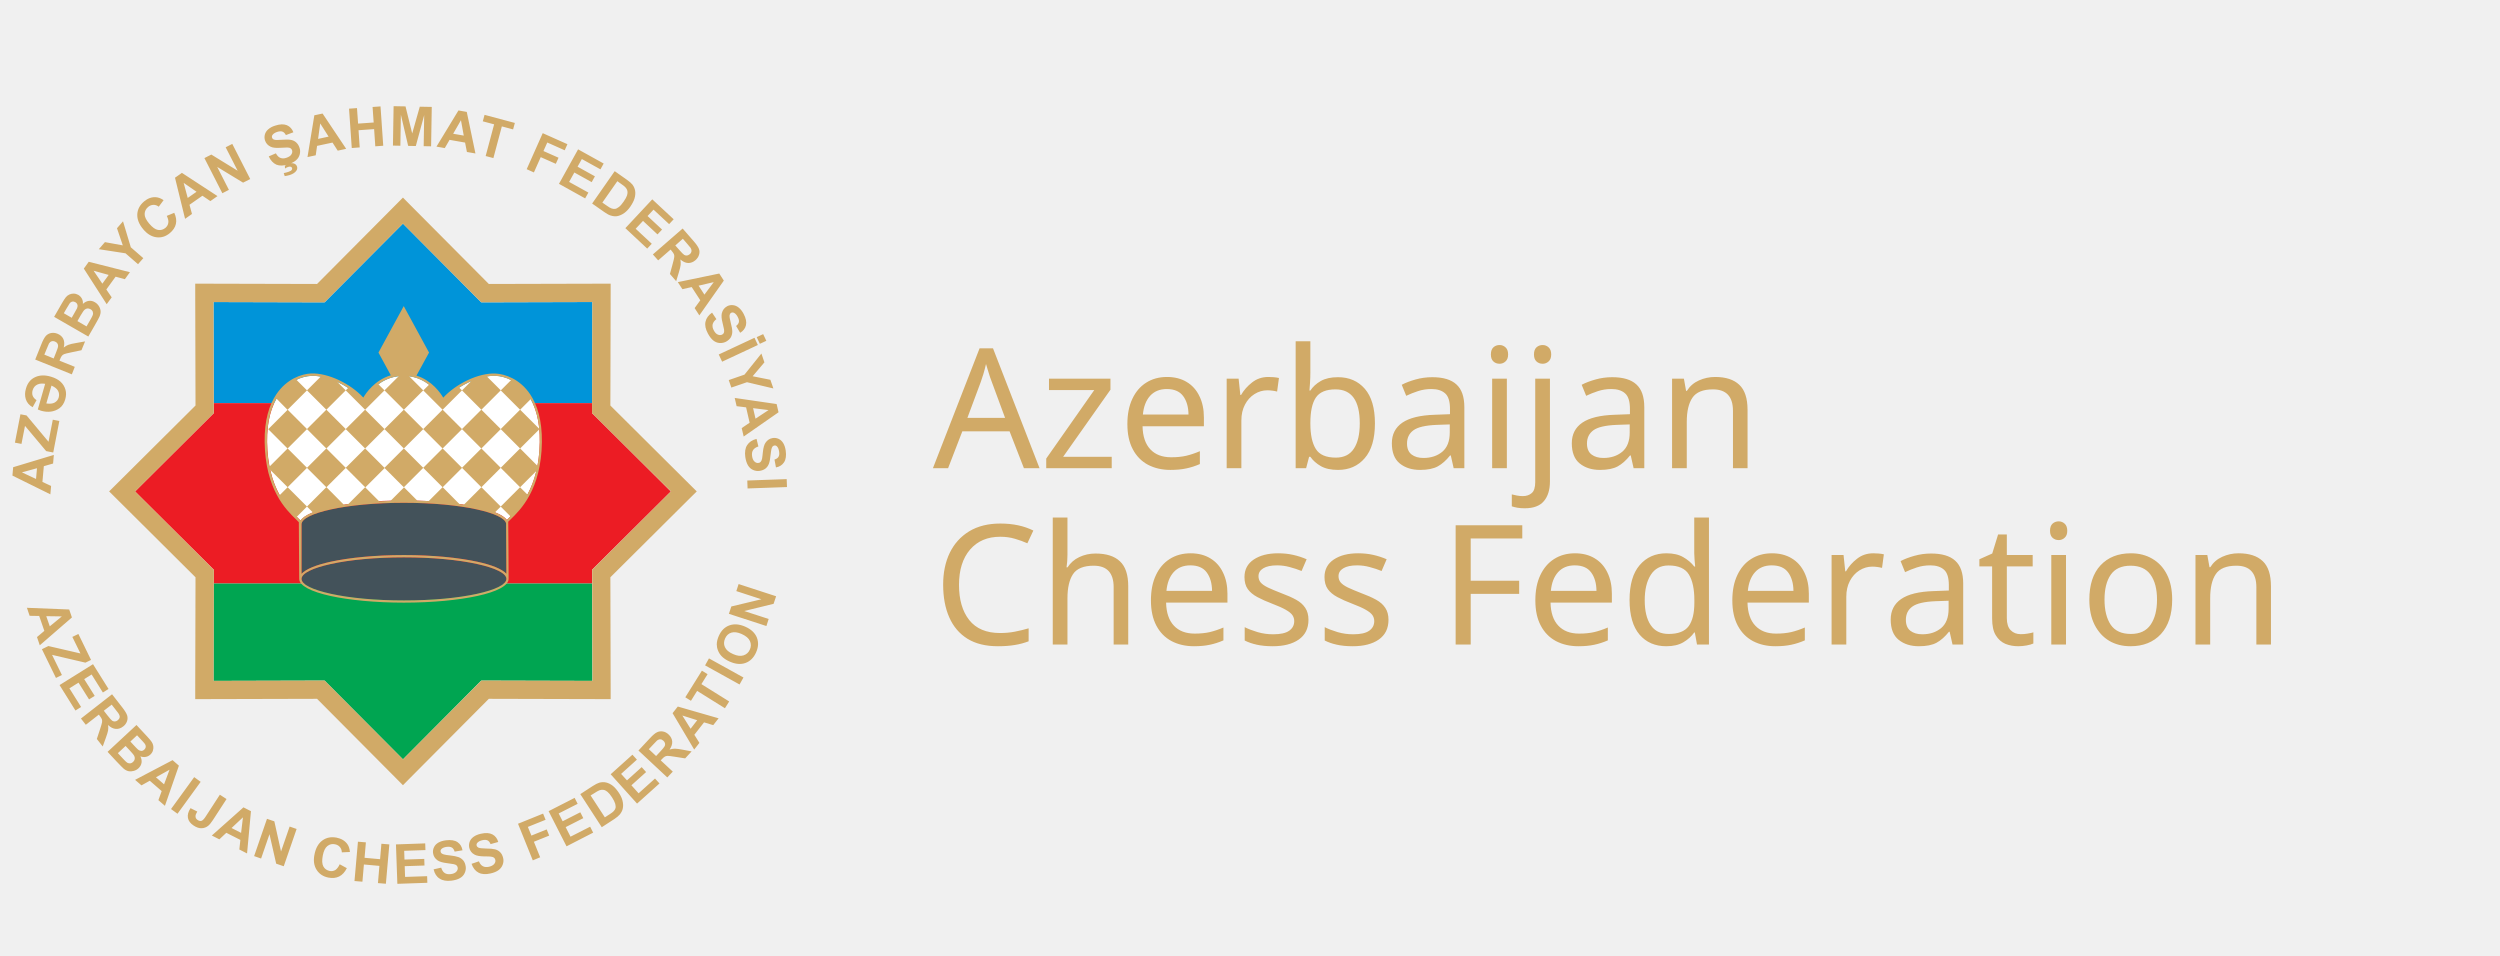
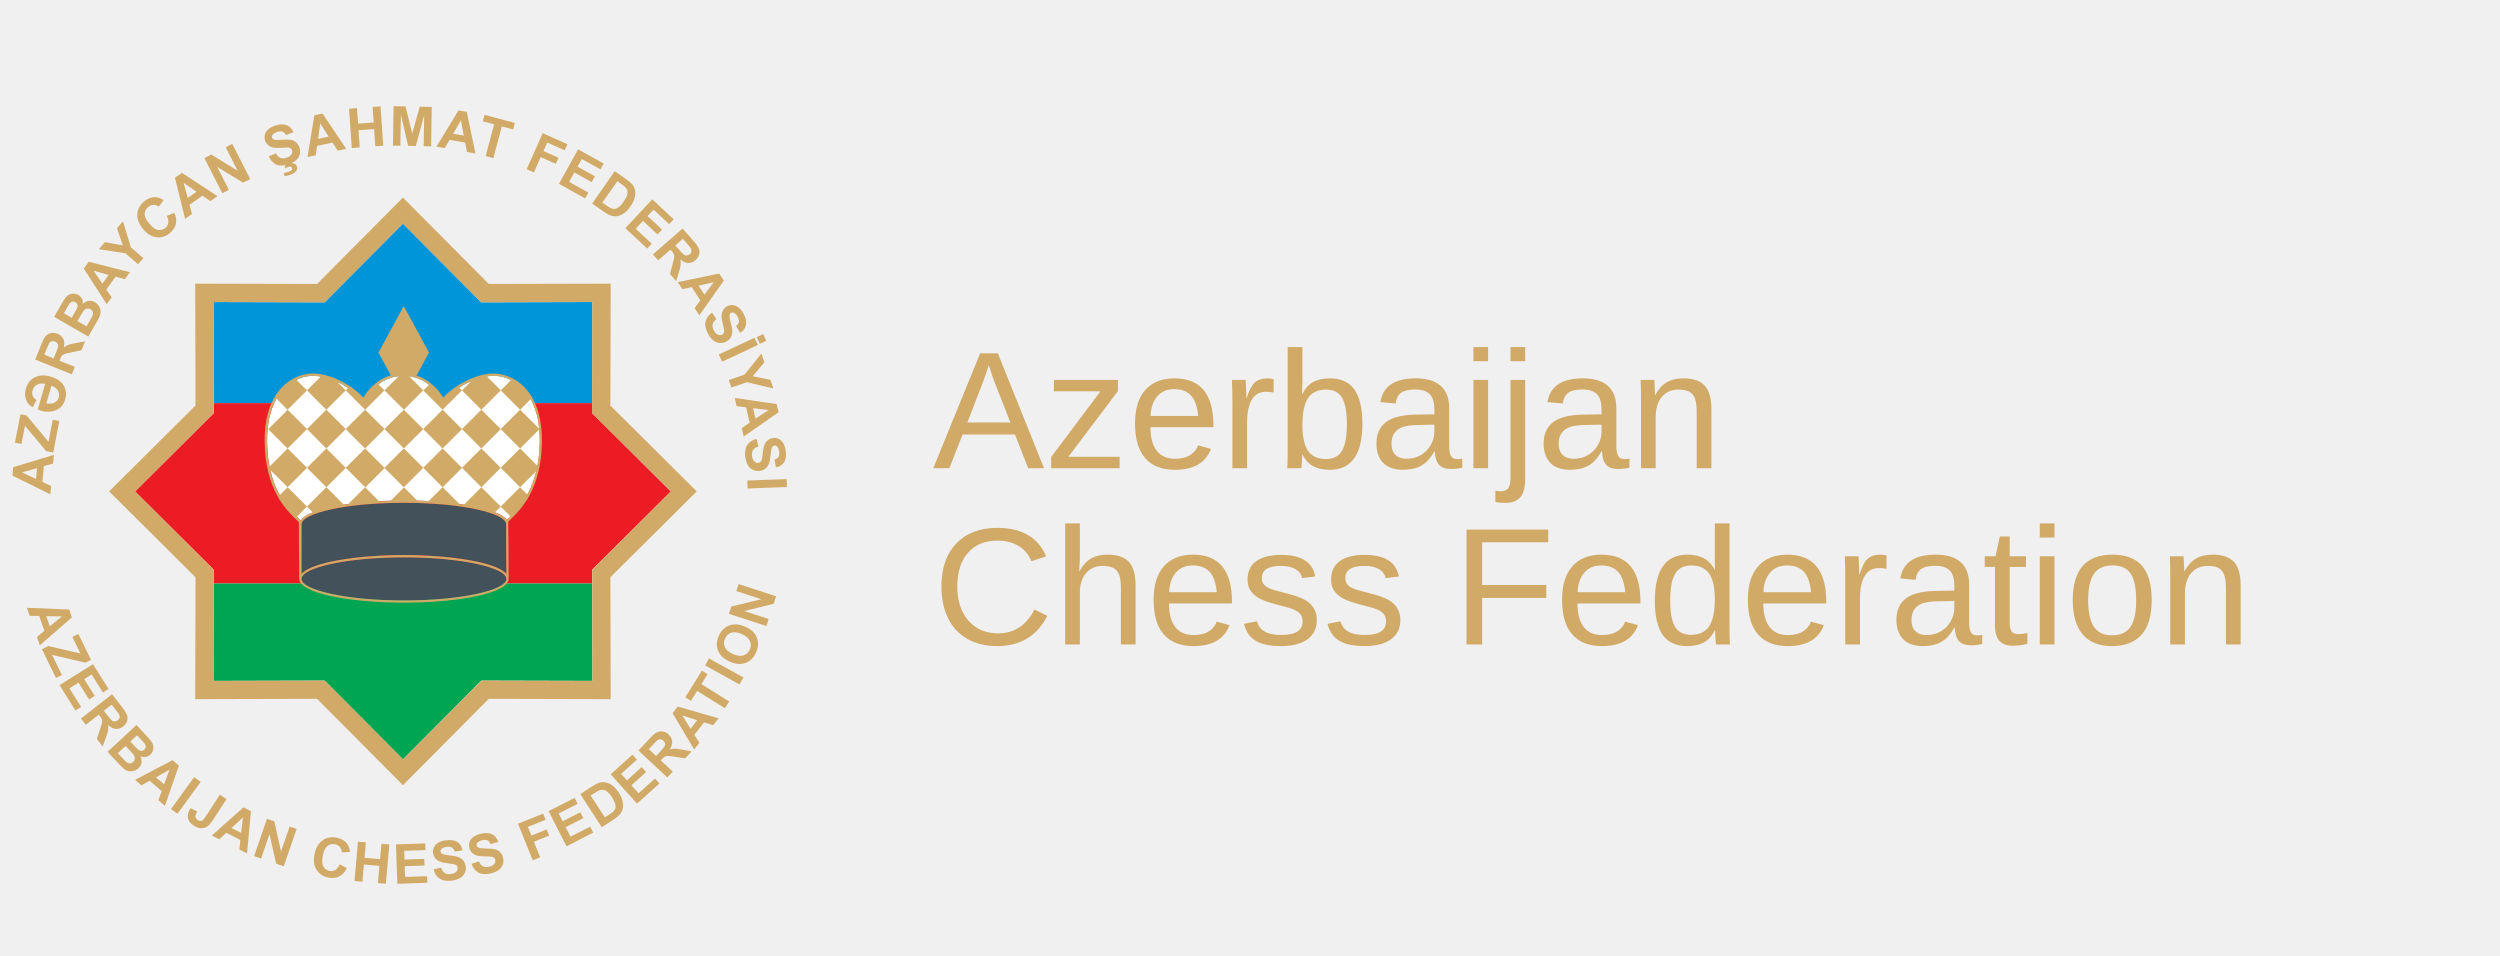
<svg xmlns="http://www.w3.org/2000/svg" version="1.1" id="Layer_1" x="0px" y="0px" viewBox="0 0 340 130" style="enable-background:new 0 0 340 130;" xml:space="preserve">
  <style type="text/css">
	.st0{fill:#0094D9;}
	.st1{fill-rule:evenodd;clip-rule:evenodd;fill:#EC1C24;}
	.st2{fill:#FFFFFF;}
	.st3{fill-rule:evenodd;clip-rule:evenodd;fill:#00A551;}
	.st4{fill:#43525A;}
	.st5{fill:#D1AA67;}
- 	.st6{font-family:'ProximaNova-SemiBold';}
+ 	.st6{font-family:'Arial';}
	.st7{font-size:22.721px;}
</style>
  <polygon class="st0" points="65.08,40.75 54.8,30.41 44.51,40.75 44.15,41.12 43.63,41.12 29.04,41.08 29.07,54.83 80.52,54.83   80.56,41.08 65.97,41.12 65.45,41.12 " />
  <polygon class="st1" points="29.07,79.36 80.52,79.36 80.52,78.01 80.52,77.49 80.89,77.12 91.23,66.84 80.89,56.55 80.52,56.19   80.52,55.67 80.52,54.83 29.07,54.83 29.08,55.67 29.08,56.19 28.71,56.55 18.37,66.84 28.71,77.12 29.08,77.49 29.08,78.01 " />
  <path class="st2" d="M54.84,51.12c-3.64,0.02-5.24,3.29-5.24,3.3l-0.1,0.2l-0.15-0.17c-0.89-1-2.09-1.85-3.33-2.44  c-1.27-0.61-2.59-0.94-3.67-0.89c-1.25,0.05-3.15,0.71-4.48,2.68c-0.93,1.38-1.58,3.41-1.54,6.32c0.08,6.34,2.84,9.01,4.18,10.31  c0.14,0.14,0.27,0.26,0.37,0.37c0.47-0.72,1.94-1.36,4.08-1.83c2.56-0.56,6.09-0.91,9.98-0.91c3.9,0,7.42,0.35,9.98,0.91  c2.06,0.45,3.5,1.05,4.02,1.74c0.09-0.09,0.19-0.18,0.29-0.29c1.33-1.29,4.09-3.97,4.18-10.31c0.04-2.91-0.61-4.94-1.54-6.32  c-1.33-1.97-3.22-2.63-4.48-2.68c-1.08-0.05-2.4,0.29-3.67,0.89c-1.24,0.59-2.44,1.44-3.33,2.44l-0.15,0.17l-0.1-0.2  c0-0.01-1.6-3.28-5.24-3.3H54.84z" />
  <polygon class="st3" points="29.07,79.36 80.52,79.36 80.56,92.6 65.97,92.56 65.45,92.56 65.08,92.93 54.8,103.27 44.51,92.93   44.15,92.56 43.63,92.56 29.04,92.6 " />
  <path class="st4" d="M64.87,76.7c-2.54-0.56-6.05-0.9-9.93-0.9c-3.88,0-7.39,0.34-9.93,0.9c-2.47,0.54-4,1.26-4,2.03  c0,0.77,1.53,1.49,4,2.03c2.54,0.56,6.05,0.9,9.93,0.9c3.88,0,7.39-0.34,9.93-0.9c2.47-0.54,4-1.26,4-2.03  C68.87,77.96,67.34,77.24,64.87,76.7 M68.87,78.03l-0.04-6.85c-0.16-0.72-1.65-1.39-3.98-1.9c-2.54-0.56-6.04-0.9-9.92-0.9  c-3.87,0-7.38,0.34-9.92,0.9c-2.47,0.54-4,1.26-4,2.03l0,6.73c0.59-0.65,1.99-1.21,3.94-1.64c2.56-0.56,6.09-0.91,9.99-0.91  s7.43,0.35,9.99,0.91C66.88,76.82,68.27,77.39,68.87,78.03z" />
  <path class="st5" d="M104.23,85.14l-5.1-1.66l0.33-1l4.09-0.98l-3.41-1.11l0.31-0.96l5.1,1.66l-0.34,1.03l-4,0.98l3.33,1.08  L104.23,85.14z M99.69,88.95c0.55,0.25,1.03,0.31,1.43,0.18c0.4-0.13,0.69-0.39,0.86-0.79c0.18-0.39,0.18-0.78,0.01-1.16  c-0.17-0.38-0.54-0.69-1.11-0.95c-0.56-0.25-1.04-0.31-1.42-0.19c-0.39,0.12-0.67,0.39-0.85,0.8c-0.18,0.41-0.19,0.8-0.02,1.17  C98.76,88.39,99.12,88.7,99.69,88.95z M99.27,89.99c-0.5-0.22-0.89-0.48-1.16-0.78c-0.2-0.22-0.36-0.47-0.47-0.76  c-0.11-0.28-0.16-0.56-0.16-0.83c0.01-0.36,0.1-0.74,0.28-1.14c0.32-0.72,0.8-1.2,1.44-1.43c0.64-0.23,1.36-0.17,2.16,0.18  c0.79,0.35,1.31,0.84,1.57,1.47c0.25,0.63,0.22,1.3-0.1,2.02c-0.32,0.73-0.81,1.21-1.44,1.44C100.76,90.39,100.05,90.33,99.27,89.99  z M100.58,93.09l-4.69-2.6l0.53-0.95l4.69,2.6L100.58,93.09z M98.59,96.32l-3.78-2.36l-0.84,1.35l-0.77-0.48l2.26-3.62l0.77,0.48  l-0.84,1.35l3.78,2.36L98.59,96.32z M94.82,97.95l-2.02-0.64l1.12,1.8L94.82,97.95z M97.73,97.69L97,98.62l-1.25-0.38l-1.32,1.69  l0.69,1.1l-0.71,0.91l-2.94-4.95l0.71-0.9L97.73,97.69z M89.23,102.82l0.55-0.59c0.35-0.38,0.56-0.63,0.62-0.76  c0.06-0.12,0.07-0.25,0.04-0.38c-0.03-0.13-0.1-0.24-0.22-0.35c-0.13-0.12-0.27-0.19-0.42-0.19c-0.15-0.01-0.29,0.05-0.43,0.15  c-0.07,0.06-0.25,0.24-0.55,0.57l-0.58,0.62L89.23,102.82z M90.75,105.73l-3.92-3.66l1.56-1.67c0.39-0.42,0.71-0.69,0.96-0.81  c0.25-0.12,0.52-0.16,0.8-0.11c0.29,0.05,0.55,0.19,0.78,0.41c0.29,0.27,0.46,0.59,0.49,0.94c0.03,0.35-0.09,0.72-0.36,1.11  c0.26-0.08,0.5-0.12,0.73-0.12c0.22,0,0.58,0.05,1.06,0.14l1.21,0.23l-0.88,0.95l-1.39-0.22c-0.5-0.08-0.82-0.12-0.97-0.12  c-0.15,0-0.28,0.03-0.39,0.09c-0.11,0.06-0.25,0.18-0.42,0.36l-0.15,0.16l1.64,1.53L90.75,105.73z M86.64,109.29l-3.59-3.99  l2.96-2.66l0.61,0.67l-2.15,1.94l0.8,0.88l2-1.8l0.6,0.67l-2,1.8l0.98,1.09l2.23-2.01l0.61,0.67L86.64,109.29z M80.32,108.18  l1.94,2.98l0.68-0.44c0.25-0.16,0.43-0.3,0.52-0.4c0.12-0.13,0.21-0.27,0.25-0.42c0.04-0.15,0.02-0.35-0.04-0.59  c-0.07-0.24-0.22-0.54-0.44-0.88c-0.23-0.35-0.43-0.59-0.61-0.74c-0.18-0.15-0.36-0.24-0.54-0.27c-0.18-0.03-0.37-0.01-0.56,0.06  c-0.15,0.05-0.4,0.2-0.77,0.44L80.32,108.18z M78.92,108l1.66-1.08c0.37-0.24,0.68-0.4,0.91-0.47c0.31-0.09,0.63-0.1,0.95-0.03  c0.32,0.08,0.62,0.23,0.9,0.45c0.28,0.22,0.56,0.55,0.84,0.97c0.24,0.37,0.4,0.72,0.48,1.05c0.1,0.4,0.11,0.77,0.03,1.11  c-0.06,0.26-0.19,0.51-0.4,0.77c-0.16,0.19-0.41,0.4-0.74,0.62l-1.71,1.11L78.92,108z M77.05,115.1l-2.44-4.78l3.54-1.81l0.41,0.81  l-2.58,1.31l0.54,1.06l2.4-1.22l0.41,0.8l-2.4,1.22l0.66,1.3l2.67-1.36l0.41,0.81L77.05,115.1z M72.46,117.01l-2.01-4.98l3.41-1.38  l0.34,0.84l-2.41,0.97l0.48,1.18l2.08-0.84l0.34,0.84l-2.08,0.84l0.85,2.11L72.46,117.01z M64.13,117.48l1-0.34  c0.14,0.33,0.32,0.56,0.55,0.67c0.23,0.12,0.5,0.14,0.82,0.07c0.34-0.08,0.58-0.21,0.72-0.39c0.14-0.18,0.19-0.37,0.14-0.56  c-0.03-0.12-0.09-0.22-0.18-0.29c-0.09-0.07-0.24-0.12-0.43-0.14c-0.13-0.02-0.43-0.03-0.9-0.03c-0.6-0.01-1.04-0.09-1.31-0.24  c-0.39-0.21-0.63-0.53-0.72-0.94c-0.06-0.27-0.04-0.53,0.05-0.8c0.1-0.27,0.27-0.49,0.53-0.68c0.26-0.19,0.59-0.33,0.99-0.42  c0.66-0.15,1.18-0.12,1.58,0.09c0.4,0.21,0.66,0.56,0.79,1.03l-1.04,0.29c-0.11-0.26-0.25-0.43-0.42-0.51  c-0.18-0.08-0.41-0.09-0.71-0.02c-0.31,0.07-0.53,0.19-0.68,0.36c-0.09,0.11-0.12,0.23-0.09,0.36c0.03,0.12,0.11,0.22,0.23,0.28  c0.16,0.08,0.51,0.12,1.05,0.13c0.54,0,0.95,0.04,1.23,0.11c0.28,0.07,0.51,0.21,0.7,0.4c0.19,0.19,0.32,0.45,0.4,0.78  c0.07,0.3,0.05,0.6-0.06,0.9c-0.11,0.3-0.3,0.55-0.57,0.75c-0.27,0.2-0.64,0.35-1.09,0.45c-0.66,0.15-1.2,0.12-1.63-0.11  C64.64,118.45,64.33,118.05,64.13,117.48z M58.97,118.23L60,118c0.11,0.34,0.26,0.59,0.48,0.73c0.21,0.14,0.48,0.19,0.81,0.15  c0.35-0.04,0.6-0.15,0.76-0.32c0.16-0.17,0.23-0.35,0.2-0.55c-0.02-0.13-0.07-0.23-0.15-0.31c-0.08-0.08-0.22-0.14-0.42-0.18  c-0.13-0.03-0.43-0.07-0.89-0.13c-0.59-0.07-1.02-0.2-1.28-0.38c-0.36-0.25-0.57-0.59-0.62-1.01c-0.03-0.27,0.01-0.53,0.14-0.79  c0.12-0.25,0.32-0.46,0.6-0.62c0.28-0.16,0.62-0.26,1.03-0.31c0.67-0.08,1.19,0,1.56,0.25c0.37,0.25,0.6,0.62,0.68,1.11l-1.07,0.18  c-0.08-0.27-0.2-0.45-0.37-0.55c-0.17-0.1-0.4-0.13-0.7-0.1c-0.31,0.04-0.55,0.13-0.71,0.28c-0.1,0.1-0.15,0.21-0.13,0.35  c0.02,0.13,0.08,0.23,0.2,0.3c0.15,0.1,0.49,0.18,1.03,0.23c0.54,0.06,0.94,0.14,1.21,0.24c0.27,0.1,0.48,0.26,0.66,0.47  c0.17,0.21,0.27,0.49,0.32,0.82c0.04,0.3-0.01,0.6-0.15,0.89c-0.14,0.29-0.35,0.52-0.65,0.68c-0.29,0.17-0.67,0.28-1.14,0.34  c-0.67,0.08-1.21-0.01-1.61-0.28C59.38,119.24,59.11,118.82,58.97,118.23z M54.04,120.2l-0.19-5.36l3.98-0.14l0.03,0.91l-2.89,0.1  l0.04,1.19l2.69-0.09l0.03,0.9l-2.69,0.09l0.05,1.46l3-0.1l0.03,0.9L54.04,120.2z M48.21,119.82l0.47-5.35l1.08,0.09l-0.18,2.1  l2.11,0.19l0.18-2.1l1.08,0.09l-0.47,5.35l-1.08-0.09l0.2-2.34l-2.11-0.19l-0.2,2.34L48.21,119.82z M46.2,117.54l0.97,0.53  c-0.27,0.54-0.62,0.92-1.04,1.13c-0.42,0.21-0.92,0.26-1.48,0.15c-0.7-0.14-1.23-0.49-1.59-1.05c-0.36-0.57-0.46-1.26-0.29-2.09  c0.17-0.88,0.53-1.51,1.08-1.91c0.55-0.4,1.19-0.52,1.93-0.38c0.64,0.13,1.13,0.42,1.46,0.88c0.2,0.27,0.31,0.63,0.35,1.07  l-1.1,0.05c-0.01-0.29-0.1-0.53-0.26-0.72c-0.17-0.2-0.39-0.32-0.67-0.38c-0.39-0.08-0.73,0-1.03,0.24  c-0.3,0.23-0.51,0.66-0.63,1.29c-0.13,0.67-0.1,1.16,0.08,1.49c0.18,0.33,0.47,0.53,0.85,0.61c0.28,0.06,0.54,0.01,0.78-0.13  C45.83,118.17,46.03,117.91,46.2,117.54z M34.56,116.43l1.75-5.07l1,0.34l0.91,4.1l1.17-3.39l0.95,0.33l-1.75,5.07l-1.03-0.35  l-0.91-4.01l-1.14,3.31L34.56,116.43z M32.79,113.27l0.25-2.11l-1.55,1.45L32.79,113.27z M33.6,116.07l-1.05-0.54l0.14-1.3  l-1.91-0.97l-0.95,0.89l-1.02-0.52l4.3-3.83l1.02,0.52L33.6,116.07z M29.9,108.08l0.91,0.59l-1.85,2.85  c-0.24,0.37-0.46,0.64-0.66,0.8c-0.26,0.2-0.55,0.31-0.89,0.32c-0.34,0.01-0.69-0.11-1.07-0.36c-0.44-0.29-0.71-0.63-0.78-1.04  c-0.08-0.4,0.04-0.85,0.35-1.33l0.92,0.46c-0.16,0.26-0.24,0.47-0.24,0.62c-0.01,0.23,0.09,0.4,0.29,0.53  c0.2,0.13,0.38,0.17,0.54,0.11c0.16-0.06,0.36-0.27,0.59-0.64L29.9,108.08z M23.26,110.03l3.15-4.34l0.88,0.64l-3.15,4.34  L23.26,110.03z M22.31,106.67l0.75-1.99l-1.85,1.03L22.31,106.67z M22.43,109.59l-0.89-0.77l0.45-1.23l-1.62-1.41l-1.13,0.63  l-0.87-0.75l5.1-2.68l0.86,0.75L22.43,109.59z M17.08,101.45l-1.05,0.98l0.68,0.73c0.27,0.29,0.44,0.46,0.53,0.52  c0.13,0.1,0.27,0.14,0.42,0.14c0.15,0,0.3-0.07,0.44-0.2c0.12-0.11,0.19-0.23,0.22-0.37c0.03-0.13,0.01-0.27-0.05-0.42  c-0.06-0.14-0.26-0.39-0.6-0.75L17.08,101.45z M18.64,100l-0.91,0.85l0.48,0.52c0.29,0.31,0.47,0.5,0.55,0.56  c0.14,0.12,0.29,0.18,0.44,0.19c0.15,0.01,0.29-0.05,0.42-0.17c0.12-0.11,0.19-0.24,0.2-0.38c0.01-0.14-0.03-0.28-0.14-0.43  c-0.06-0.09-0.27-0.32-0.62-0.69L18.64,100z M18.56,98.6l1.46,1.57c0.29,0.31,0.49,0.55,0.61,0.73c0.12,0.18,0.19,0.36,0.22,0.56  c0.03,0.2,0.01,0.4-0.05,0.61c-0.06,0.21-0.18,0.39-0.35,0.55c-0.18,0.17-0.4,0.28-0.64,0.32c-0.25,0.04-0.49,0.02-0.72-0.08  c0.15,0.3,0.21,0.6,0.16,0.88c-0.05,0.29-0.19,0.53-0.41,0.74c-0.18,0.17-0.39,0.29-0.64,0.36c-0.25,0.07-0.49,0.09-0.72,0.04  c-0.23-0.05-0.46-0.17-0.68-0.36c-0.14-0.12-0.44-0.43-0.92-0.93l-1.25-1.34L18.56,98.6z M14.12,96.66l0.49,0.63  c0.32,0.41,0.54,0.65,0.65,0.73c0.11,0.07,0.24,0.11,0.37,0.1c0.13-0.01,0.26-0.06,0.38-0.16c0.14-0.11,0.23-0.24,0.26-0.38  c0.03-0.14,0-0.29-0.09-0.45c-0.04-0.08-0.2-0.29-0.47-0.63l-0.52-0.67L14.12,96.66z M11.01,97.72l4.23-3.3l1.4,1.8  c0.35,0.45,0.57,0.81,0.65,1.07c0.08,0.26,0.08,0.53-0.02,0.81c-0.1,0.28-0.27,0.51-0.52,0.7c-0.32,0.25-0.65,0.36-1.01,0.33  c-0.35-0.03-0.7-0.2-1.04-0.53c0.04,0.27,0.04,0.51,0,0.74c-0.04,0.22-0.14,0.56-0.31,1.02l-0.42,1.16l-0.8-1.02l0.44-1.34  c0.16-0.48,0.25-0.79,0.27-0.94c0.02-0.15,0.01-0.28-0.02-0.39c-0.04-0.12-0.14-0.27-0.29-0.47l-0.13-0.17l-1.77,1.38L11.01,97.72z   M8.1,93.17l4.55-2.84l2.11,3.37l-0.77,0.48l-1.53-2.45l-1.01,0.63l1.43,2.28l-0.77,0.48l-1.43-2.28l-1.24,0.77l1.59,2.54  l-0.77,0.48L8.1,93.17z M5.7,88.29l0.88-0.43l4.36,1.01l-1.1-2.25l0.82-0.4l1.72,3.53l-0.76,0.37l-4.54-1.06l1.34,2.74l-0.81,0.4  L5.7,88.29z M6.77,85.18l1.64-1.35L6.29,83.8L6.77,85.18z M64.87,76.7c-2.54-0.56-6.05-0.9-9.93-0.9c-3.88,0-7.39,0.34-9.93,0.9  c-2.47,0.54-4,1.26-4,2.03c0,0.77,1.53,1.49,4,2.03c2.54,0.56,6.05,0.9,9.93,0.9c3.88,0,7.39-0.34,9.93-0.9c2.47-0.54,4-1.26,4-2.03  C68.87,77.96,67.34,77.24,64.87,76.7z M68.87,78.03l-0.04-6.85c-0.16-0.72-1.65-1.39-3.98-1.9c-2.54-0.56-6.04-0.9-9.92-0.9  c-3.87,0-7.38,0.34-9.92,0.9c-2.47,0.54-4,1.26-4,2.03l0,6.73c0.59-0.65,1.99-1.21,3.94-1.64c2.56-0.56,6.09-0.91,9.99-0.91  s7.43,0.35,9.99,0.91C66.88,76.82,68.27,77.39,68.87,78.03z M65.47,66.26l2.63,2.63l2.63-2.63l-2.63-2.63L65.47,66.26z M65.47,60.99  l2.63,2.63l2.63-2.63l-2.63-2.63L65.47,60.99z M65.47,55.72l2.63,2.63l2.63-2.63l-2.63-2.63L65.47,55.72z M60.2,60.99l2.63,2.63  l2.63-2.63l-2.63-2.63L60.2,60.99z M60.2,55.72l2.63,2.63l2.63-2.63l-2.63-2.63L60.2,55.72z M54.93,60.99l2.63,2.63l2.63-2.63  l-2.63-2.63L54.93,60.99z M54.93,55.72l2.63,2.63l2.63-2.63l-2.63-2.63L54.93,55.72z M49.66,60.99l2.63,2.63l2.63-2.63l-2.63-2.63  L49.66,60.99z M49.66,55.72l2.63,2.63l2.63-2.63l-2.63-2.63L49.66,55.72z M44.39,60.99l2.63,2.63l2.63-2.63l-2.63-2.63L44.39,60.99z   M44.39,55.72l2.63,2.63l2.63-2.63l-2.63-2.63L44.39,55.72z M39.12,66.26l2.63,2.63l2.63-2.63l-2.63-2.63L39.12,66.26z M39.12,60.99  l2.63,2.63l2.63-2.63l-2.63-2.63L39.12,60.99z M39.12,55.72l2.63,2.63l2.63-2.63l-2.63-2.63L39.12,55.72z M58.34,52.33  c-0.68-0.53-1.58-1-2.69-1.15l1.92,1.92L58.34,52.33L58.34,52.33z M64.08,51.85c-0.12,0.05-0.25,0.11-0.37,0.17  c-0.43,0.2-0.85,0.44-1.26,0.7l0.38,0.38L64.08,51.85z M69.54,51.71c-0.78-0.4-1.54-0.57-2.15-0.59c-0.38-0.02-0.78,0.01-1.2,0.09  l0.03-0.01l1.89,1.89l1.4-1.4L69.54,51.71z M73.34,58.38c-0.16-1.72-0.59-3.05-1.17-4.09l-1.43,1.43l2.59,2.59L73.34,58.38z   M73.09,63.35c0.18-0.95,0.29-2.02,0.31-3.23c0.01-0.62-0.01-1.19-0.06-1.73l-2.6,2.6L73.09,63.35z M71.73,67.26  c0.47-0.87,0.9-1.92,1.21-3.2l-2.21,2.21L71.73,67.26z M71.59,67.51c0.05-0.08,0.09-0.16,0.14-0.24  C71.68,67.35,71.64,67.43,71.59,67.51z M71.33,67.94c0.02-0.03,0.04-0.07,0.07-0.1C71.37,67.87,71.35,67.91,71.33,67.94z   M67.31,69.68c0.78,0.31,1.33,0.66,1.62,1.04c0.09-0.09,0.19-0.18,0.29-0.29c0.07-0.06,0.14-0.13,0.21-0.2L68.1,68.9L67.31,69.68z   M62.48,68.55c0.21,0.03,0.41,0.06,0.61,0.09l2.38-2.38l-2.63-2.63l-2.63,2.63L62.48,68.55z M56.76,68.09  c0.52,0.01,1.04,0.04,1.54,0.06l1.89-1.89l-2.63-2.63l-2.63,2.63L56.76,68.09z M47.37,68.55l0.06-0.01l0.06-0.01l0.06-0.01  l0.06-0.01l0,0l0.06-0.01l0.06-0.01l0.02,0l0.04-0.01l0.06-0.01l0.05-0.01l0.01,0l0.06-0.01l0.06-0.01l0.01,0l0,0l0.11-0.01l0.04,0  l0.03,0l0.06-0.01l0.06-0.01l0,0l0.06-0.01l0.06-0.01l0.03,0l0.04,0l0.06-0.01l0.05-0.01l0.01,0l0.06-0.01l0.06-0.01l0.02,0l0,0  l0.11-0.01l0.04,0l0.02,0l0.13-0.01l0,0l0.06-0.01l0.07-0.01l0.03,0l0.03,0l0.07-0.01l0.06-0.01l0.01,0l0.07-0.01l0.07-0.01l0.02,0  l0.05,0l0.07-0.01l0.05,0l0.02,0l0.07-0.01l0.07-0.01l0.01,0l0.12-0.01l0.01,0l0.04,0l0.03,0l0.13-0.01l0,0l0.14-0.01l0.02,0l0.04,0  l0.07,0l0.05,0l0.02,0l0.07,0l0.07,0l0.01,0l0.06,0l0.07,0l0.04,0l0.03,0l0.14-0.01h0l0.07,0l0.07,0l0.03,0l0.04,0l0.13-0.01l0.01,0  c0.55-0.03,1.11-0.05,1.68-0.07l1.83-1.83l-2.63-2.63l-2.63,2.63l1.89,1.89 M46.76,68.64c0.2-0.03,0.4-0.06,0.61-0.09l2.29-2.29  l-2.63-2.63l-2.63,2.63L46.76,68.64z M40.35,70.3l0.14,0.13c0.14,0.14,0.27,0.26,0.37,0.37c0.26-0.41,0.84-0.78,1.68-1.12  l-0.79-0.79L40.35,70.3z M36.73,63.88c0.32,1.41,0.79,2.56,1.3,3.48l0-0.01l1.09-1.09L36.73,63.88z M37.6,54.21  c-0.79,1.36-1.32,3.27-1.29,5.92c0.02,1.25,0.14,2.36,0.33,3.34l2.47-2.47l-2.63-2.63l2.63-2.63L37.6,54.21z M39.79,51.93  c-0.04,0.02-0.08,0.05-0.12,0.08C39.71,51.98,39.75,51.96,39.79,51.93z M39.99,51.81c-0.07,0.04-0.13,0.08-0.2,0.12  C39.86,51.89,39.92,51.85,39.99,51.81z M40.23,51.69c-0.07,0.03-0.13,0.07-0.2,0.1C40.1,51.76,40.16,51.72,40.23,51.69z   M43.62,51.22c-0.45-0.08-0.89-0.12-1.29-0.1c-0.59,0.03-1.32,0.18-2.06,0.55l0.04-0.02l1.44,1.44L43.62,51.22z M47.35,52.76  c-0.43-0.28-0.88-0.53-1.34-0.75l-0.12-0.05l1.13,1.13L47.35,52.76z M50.1,53.63c-0.02,0.03-0.05,0.07-0.07,0.1  C50.05,53.7,50.08,53.67,50.1,53.63z M51.47,47.95l3.44-6.32l3.44,6.32l-1.71,3.13c2.14,0.68,3.3,2.42,3.64,3  c0.9-0.97,2.07-1.78,3.28-2.36c1.32-0.63,2.69-0.97,3.82-0.92c1.32,0.06,3.33,0.75,4.72,2.82c0.96,1.43,1.63,3.51,1.6,6.5  c-0.09,6.47-2.9,9.2-4.27,10.53c-0.12,0.12-0.23,0.22-0.32,0.31l0.01,0c0.02,2.59,0.05,5.17,0.05,7.76c0,0.94-1.62,1.76-4.25,2.33  c-2.56,0.56-6.09,0.91-9.99,0.91s-7.43-0.35-9.99-0.91c-2.63-0.58-4.25-1.4-4.25-2.33l-0.05-7.7c-0.11-0.11-0.24-0.24-0.38-0.38  c-1.36-1.32-4.18-4.06-4.27-10.53c-0.04-2.99,0.63-5.07,1.6-6.5c1.4-2.07,3.4-2.76,4.72-2.82c1.13-0.05,2.5,0.3,3.82,0.92  c1.21,0.58,2.38,1.39,3.28,2.36c0.35-0.59,1.54-2.38,3.74-3.03L51.47,47.95z M54.23,51.16c-1.14,0.13-2.06,0.58-2.77,1.1l0.83,0.83  L54.23,51.16z M101.63,65.35l5.36-0.19l0.04,1.08l-5.36,0.19L101.63,65.35z M102.89,59.69l0.25,1.03c-0.34,0.11-0.58,0.27-0.72,0.49  c-0.14,0.21-0.18,0.48-0.14,0.81c0.05,0.35,0.16,0.6,0.33,0.75c0.17,0.16,0.35,0.22,0.55,0.19c0.13-0.02,0.23-0.07,0.3-0.16  c0.08-0.09,0.14-0.22,0.18-0.42c0.03-0.13,0.06-0.43,0.11-0.89c0.06-0.6,0.18-1.02,0.36-1.28c0.25-0.37,0.58-0.58,1-0.64  c0.27-0.04,0.53,0,0.79,0.12c0.26,0.12,0.47,0.32,0.63,0.59c0.16,0.27,0.27,0.61,0.33,1.02c0.09,0.67,0.02,1.19-0.23,1.57  c-0.25,0.38-0.61,0.61-1.1,0.7l-0.2-1.07c0.27-0.08,0.45-0.21,0.55-0.38c0.1-0.17,0.13-0.4,0.08-0.7c-0.04-0.31-0.14-0.55-0.29-0.71  c-0.1-0.1-0.22-0.14-0.35-0.12c-0.13,0.02-0.23,0.09-0.3,0.21c-0.09,0.15-0.17,0.5-0.22,1.04c-0.05,0.54-0.12,0.94-0.22,1.21  c-0.1,0.27-0.25,0.49-0.46,0.66c-0.21,0.17-0.48,0.28-0.82,0.33c-0.3,0.04-0.6,0-0.89-0.13c-0.29-0.13-0.52-0.34-0.69-0.63  c-0.17-0.29-0.29-0.67-0.36-1.13c-0.09-0.67-0.01-1.21,0.25-1.61C101.88,60.12,102.3,59.84,102.89,59.69z M102.75,56.94l1.77-1.17  l-2.1-0.26L102.75,56.94z M101.14,59.37l-0.27-1.15l1.08-0.73l-0.48-2.09l-1.29-0.16l-0.26-1.12l5.7,0.83l0.26,1.12L101.14,59.37z   M99.11,51.69l2.14-0.74l2.3-2.87l0.41,1.2l-1.6,1.89l2.41,0.48l0.41,1.18l-3.59-0.85l-2.13,0.73L99.11,51.69z M102.91,45.85  l0.88-0.41l0.43,0.91l-0.88,0.41L102.91,45.85z M97.75,48.21l4.86-2.27l0.46,0.98l-4.86,2.27L97.75,48.21z M96.84,42.52l0.59,0.88  c-0.28,0.22-0.45,0.46-0.51,0.71c-0.05,0.25-0.01,0.52,0.15,0.81c0.16,0.31,0.35,0.51,0.57,0.59c0.21,0.09,0.41,0.08,0.58-0.01  c0.11-0.06,0.19-0.14,0.23-0.25c0.04-0.11,0.05-0.26,0.02-0.45c-0.02-0.13-0.09-0.42-0.2-0.88c-0.15-0.58-0.18-1.02-0.1-1.33  c0.11-0.43,0.35-0.74,0.72-0.94c0.24-0.13,0.5-0.18,0.79-0.15c0.28,0.03,0.55,0.14,0.79,0.34c0.25,0.2,0.47,0.48,0.66,0.84  c0.32,0.6,0.42,1.11,0.32,1.55c-0.1,0.44-0.37,0.78-0.79,1.03l-0.55-0.93c0.22-0.17,0.35-0.35,0.38-0.54  c0.04-0.19-0.02-0.42-0.16-0.69c-0.15-0.28-0.32-0.47-0.52-0.56c-0.13-0.06-0.25-0.06-0.37,0c-0.11,0.06-0.18,0.16-0.21,0.3  c-0.04,0.17,0.01,0.52,0.15,1.05c0.14,0.52,0.21,0.93,0.21,1.21c0,0.29-0.07,0.54-0.2,0.78c-0.14,0.23-0.36,0.43-0.65,0.59  c-0.27,0.14-0.57,0.2-0.88,0.18c-0.32-0.03-0.61-0.14-0.87-0.36c-0.26-0.21-0.5-0.53-0.72-0.94c-0.32-0.6-0.43-1.13-0.32-1.6  C96.05,43.27,96.35,42.86,96.84,42.52z M95.8,40.07l1.27-1.7l-2.06,0.48L95.8,40.07z M95.11,42.89l-0.64-0.99l0.77-1.06l-1.17-1.8  l-1.26,0.29l-0.63-0.96l5.64-1.17l0.62,0.96L95.11,42.89z M91.84,33.38l0.53,0.6c0.34,0.39,0.57,0.62,0.69,0.69  c0.12,0.07,0.24,0.09,0.37,0.08c0.13-0.02,0.25-0.08,0.38-0.18c0.14-0.12,0.21-0.25,0.23-0.4c0.02-0.15-0.02-0.29-0.11-0.45  c-0.05-0.07-0.22-0.28-0.51-0.61l-0.55-0.64L91.84,33.38z M88.79,34.6l4.05-3.52l1.5,1.72c0.38,0.43,0.61,0.78,0.71,1.04  c0.1,0.26,0.11,0.53,0.02,0.81c-0.08,0.28-0.25,0.52-0.48,0.73c-0.3,0.26-0.63,0.39-0.99,0.39c-0.35-0.01-0.71-0.17-1.07-0.48  c0.05,0.27,0.06,0.51,0.04,0.73c-0.02,0.22-0.11,0.57-0.25,1.04l-0.36,1.18l-0.85-0.98l0.37-1.36c0.13-0.48,0.21-0.8,0.22-0.95  c0.01-0.15,0-0.28-0.05-0.39c-0.05-0.11-0.15-0.26-0.31-0.45l-0.14-0.17l-1.69,1.47L88.79,34.6z M85.05,31.03l3.66-3.92l2.91,2.71  L91,30.48l-2.12-1.97l-0.81,0.87l1.97,1.84l-0.62,0.66l-1.97-1.84l-1,1.07l2.19,2.04l-0.62,0.66L85.05,31.03z M83.96,24.64  l-2.04,2.91l0.66,0.46c0.25,0.17,0.44,0.29,0.57,0.33c0.17,0.06,0.33,0.09,0.49,0.07c0.16-0.02,0.33-0.11,0.53-0.26  c0.2-0.15,0.42-0.4,0.65-0.74c0.24-0.34,0.39-0.62,0.46-0.84c0.07-0.22,0.08-0.43,0.05-0.6c-0.04-0.18-0.13-0.34-0.27-0.49  c-0.1-0.12-0.34-0.3-0.7-0.55L83.96,24.64z M83.6,23.28l1.62,1.14c0.37,0.26,0.62,0.48,0.78,0.67c0.2,0.26,0.33,0.55,0.38,0.87  c0.05,0.32,0.02,0.66-0.08,1.01c-0.1,0.35-0.3,0.73-0.58,1.14c-0.25,0.36-0.52,0.64-0.79,0.84c-0.33,0.24-0.67,0.39-1.01,0.45  c-0.26,0.04-0.55,0.01-0.87-0.09c-0.24-0.07-0.52-0.23-0.85-0.46l-1.67-1.17L83.6,23.28z M76.02,25l2.6-4.69l3.48,1.93l-0.44,0.79  l-2.53-1.4l-0.58,1.04l2.36,1.31l-0.44,0.79l-2.36-1.31l-0.71,1.28l2.62,1.45l-0.44,0.79L76.02,25z M71.63,23.01l2.18-4.9l3.36,1.5  l-0.37,0.83l-2.37-1.06l-0.52,1.16l2.05,0.91l-0.37,0.83l-2.05-0.91l-0.93,2.08L71.63,23.01z M66.05,21.22l1.15-4.31l-1.54-0.41  l0.24-0.88l4.12,1.1l-0.24,0.88l-1.53-0.41l-1.15,4.31L66.05,21.22z M63.07,18.44l-0.38-2.09l-1.06,1.84L63.07,18.44z M64.66,20.87  l-1.16-0.2l-0.25-1.28l-2.11-0.37l-0.65,1.12l-1.13-0.2l2.99-4.92l1.13,0.2L64.66,20.87z M53.44,19.8l0.09-5.36l1.62,0.03l0.91,3.68  l1.03-3.64l1.63,0.03l-0.09,5.36l-1.01-0.02l0.07-4.22l-1.14,4.2l-1.04-0.02l-0.99-4.24l-0.07,4.22L53.44,19.8z M47.84,20.13  l-0.37-5.35l1.08-0.08l0.15,2.11l2.12-0.15l-0.15-2.11l1.08-0.08l0.37,5.35l-1.08,0.08l-0.16-2.34l-2.12,0.15l0.16,2.34L47.84,20.13  z M44.69,18.58l-1.14-1.79l-0.29,2.1L44.69,18.58z M47.08,20.24l-1.15,0.25l-0.71-1.1l-2.1,0.45l-0.18,1.28l-1.12,0.24l0.93-5.68  l1.12-0.24L47.08,20.24z M38.72,23.95l-0.13-0.41c0.25-0.05,0.47-0.11,0.67-0.18c0.21-0.07,0.35-0.15,0.42-0.26  c0.06-0.08,0.07-0.16,0.04-0.25c-0.03-0.08-0.08-0.14-0.17-0.17c-0.09-0.03-0.21-0.03-0.36,0.02c-0.15,0.05-0.29,0.12-0.43,0.22  l-0.02-0.37c0.16-0.12,0.34-0.22,0.55-0.28c0.29-0.09,0.53-0.1,0.72-0.02c0.19,0.08,0.32,0.21,0.38,0.39  c0.07,0.2,0.04,0.4-0.09,0.58c-0.17,0.25-0.46,0.44-0.88,0.58C39.12,23.88,38.89,23.94,38.72,23.95z M36.55,21.27l0.97-0.42  c0.17,0.32,0.37,0.53,0.61,0.62c0.24,0.1,0.51,0.1,0.82-0.01c0.33-0.11,0.56-0.26,0.68-0.46c0.12-0.2,0.15-0.39,0.09-0.57  c-0.04-0.12-0.11-0.21-0.21-0.27c-0.1-0.06-0.25-0.1-0.44-0.1c-0.13,0-0.43,0.01-0.9,0.04c-0.6,0.04-1.04,0-1.33-0.13  c-0.4-0.18-0.67-0.47-0.8-0.87c-0.08-0.26-0.09-0.53-0.02-0.8c0.07-0.27,0.23-0.52,0.47-0.72c0.24-0.21,0.55-0.38,0.95-0.5  c0.64-0.21,1.17-0.22,1.58-0.05c0.41,0.18,0.71,0.5,0.88,0.96l-1.02,0.38c-0.13-0.25-0.29-0.41-0.47-0.47  c-0.18-0.07-0.42-0.05-0.71,0.04c-0.3,0.1-0.51,0.23-0.64,0.41c-0.08,0.11-0.1,0.24-0.06,0.37c0.04,0.12,0.12,0.21,0.25,0.26  c0.17,0.07,0.52,0.08,1.06,0.03c0.54-0.04,0.95-0.04,1.23,0.01c0.28,0.05,0.53,0.16,0.73,0.34c0.21,0.18,0.36,0.42,0.47,0.75  c0.1,0.29,0.1,0.59,0.02,0.9c-0.08,0.31-0.25,0.57-0.5,0.79c-0.26,0.22-0.61,0.4-1.05,0.55c-0.65,0.21-1.19,0.22-1.63,0.04  C37.15,22.19,36.8,21.82,36.55,21.27z M30.24,26.28l-2.44-4.78l0.94-0.48l3.58,2.2l-1.63-3.19l0.9-0.46l2.44,4.78l-0.97,0.49  l-3.52-2.14l1.59,3.12L30.24,26.28z M26.73,26.08l-1.75-1.21l0.55,2.05L26.73,26.08z M29.58,26.67l-0.97,0.68l-1.08-0.73l-1.76,1.23  l0.34,1.25l-0.94,0.66l-1.37-5.59l0.94-0.66L29.58,26.67z M22.68,29.36l1.02-0.42c0.25,0.55,0.33,1.06,0.22,1.52  c-0.1,0.46-0.38,0.87-0.82,1.24c-0.55,0.46-1.15,0.65-1.81,0.57c-0.66-0.08-1.27-0.44-1.81-1.09c-0.57-0.68-0.84-1.36-0.81-2.04  c0.04-0.67,0.34-1.25,0.92-1.74c0.5-0.42,1.04-0.62,1.6-0.58c0.33,0.02,0.69,0.15,1.06,0.4l-0.66,0.89  c-0.23-0.17-0.47-0.26-0.73-0.25c-0.26,0.01-0.5,0.1-0.72,0.29c-0.3,0.26-0.46,0.57-0.47,0.95c-0.01,0.38,0.2,0.81,0.61,1.3  c0.44,0.52,0.84,0.81,1.21,0.87c0.37,0.06,0.71-0.03,1.01-0.28c0.22-0.19,0.35-0.41,0.39-0.69C22.94,30.04,22.86,29.72,22.68,29.36z   M18.77,35.93l-1.7-1.48l-3.63-0.56l0.83-0.96l2.43,0.44l-0.79-2.33l0.82-0.94l1.06,3.53l1.7,1.48L18.77,35.93z M14.78,37.39  l-2.05-0.57l1.19,1.76L14.78,37.39z M17.67,37.02l-0.69,0.95l-1.26-0.34l-1.26,1.74l0.73,1.07l-0.68,0.93l-3.11-4.84l0.67-0.93  L17.67,37.02z M10.53,43.67l1.24,0.72l0.5-0.87c0.2-0.34,0.31-0.56,0.34-0.66c0.06-0.15,0.06-0.3,0.01-0.45  c-0.05-0.14-0.15-0.27-0.32-0.36c-0.14-0.08-0.28-0.11-0.41-0.1c-0.14,0.01-0.26,0.07-0.38,0.17c-0.12,0.1-0.3,0.37-0.55,0.79  L10.53,43.67z M8.68,42.6l1.07,0.62l0.35-0.61c0.21-0.37,0.34-0.6,0.38-0.69c0.07-0.17,0.09-0.33,0.05-0.47  c-0.04-0.14-0.13-0.26-0.28-0.35c-0.14-0.08-0.28-0.11-0.42-0.08c-0.14,0.03-0.26,0.11-0.37,0.26c-0.06,0.09-0.22,0.35-0.48,0.79  L8.68,42.6z M7.36,43.09l1.07-1.86c0.21-0.37,0.39-0.63,0.52-0.8c0.13-0.16,0.29-0.29,0.47-0.37c0.18-0.09,0.38-0.13,0.59-0.13  c0.22,0,0.43,0.06,0.63,0.17c0.22,0.13,0.38,0.3,0.5,0.52c0.11,0.22,0.16,0.46,0.13,0.71c0.25-0.23,0.51-0.37,0.8-0.41  c0.29-0.04,0.56,0.02,0.83,0.18c0.21,0.12,0.39,0.29,0.53,0.5c0.14,0.21,0.22,0.44,0.25,0.68c0.02,0.24-0.03,0.49-0.14,0.76  c-0.07,0.17-0.28,0.55-0.62,1.15l-0.91,1.58L7.36,43.09z M7.3,48.75L7.6,48c0.19-0.48,0.3-0.79,0.3-0.93  c0.01-0.14-0.03-0.26-0.1-0.37c-0.07-0.11-0.18-0.19-0.33-0.25c-0.17-0.07-0.32-0.08-0.46-0.03c-0.14,0.05-0.25,0.15-0.35,0.3  c-0.04,0.08-0.15,0.32-0.31,0.73l-0.32,0.78L7.3,48.75z M9.77,50.91L4.79,48.9l0.85-2.12c0.21-0.53,0.42-0.9,0.6-1.1  c0.19-0.2,0.42-0.33,0.71-0.39c0.29-0.05,0.58-0.02,0.87,0.1c0.37,0.15,0.64,0.39,0.79,0.7c0.15,0.32,0.17,0.71,0.06,1.17  c0.22-0.17,0.43-0.29,0.64-0.37c0.21-0.08,0.55-0.16,1.04-0.24l1.22-0.22l-0.49,1.2l-1.38,0.29c-0.49,0.1-0.81,0.18-0.94,0.23  c-0.14,0.05-0.25,0.13-0.33,0.22c-0.08,0.09-0.17,0.25-0.26,0.48l-0.08,0.2l2.08,0.84L9.77,50.91z M7,52.44l-0.7,2.43  c0.48,0.07,0.86,0.03,1.13-0.12c0.28-0.16,0.46-0.38,0.55-0.68c0.09-0.33,0.07-0.63-0.08-0.91C7.75,52.87,7.45,52.64,7,52.44z   M6.9,51.22c1.08,0.31,1.75,0.9,2,1.77c0.12,0.4,0.11,0.85-0.03,1.33c-0.16,0.54-0.42,0.94-0.8,1.21c-0.71,0.49-1.54,0.6-2.49,0.33  c-0.11-0.03-0.25-0.09-0.44-0.17l1-3.49c-0.4-0.07-0.75-0.04-1.04,0.09c-0.33,0.15-0.55,0.41-0.66,0.78  c-0.16,0.56,0.01,1.01,0.53,1.35l-0.53,0.96c-0.47-0.26-0.78-0.62-0.93-1.09c-0.14-0.44-0.14-0.92,0.02-1.45  c0.22-0.77,0.65-1.29,1.3-1.57C5.42,51.01,6.11,50.99,6.9,51.22z M7.24,61.54l-0.96-0.19L3.4,57.92l-0.48,2.45L2.03,60.2l0.75-3.86  l0.83,0.16l2.99,3.58l0.58-3l0.89,0.17L7.24,61.54z M5.03,63.68l-2.05,0.56l1.92,0.9L5.03,63.68z M7.32,61.87l-0.1,1.17l-1.26,0.36  l-0.19,2.14l1.18,0.55l-0.1,1.14l-5.16-2.55l0.1-1.14L7.32,61.87z M65.08,40.75L54.8,30.41L44.51,40.75l-0.37,0.37l-0.52,0  l-14.59-0.04l0.04,14.59l0,0.52l-0.37,0.37L18.37,66.84l10.34,10.29l0.37,0.37l0,0.52L29.04,92.6l14.59-0.04l0.52,0l0.37,0.37  l10.29,10.34l10.29-10.34l0.37-0.37l0.52,0l14.59,0.04l-0.04-14.59l0-0.52l0.37-0.37l10.34-10.29L80.89,56.55l-0.37-0.37l0-0.52  l0.04-14.59l-14.59,0.04l-0.52,0L65.08,40.75z M55.68,27.76l10.8,10.86l15.32-0.04l1.25,0l0,1.25l-0.04,15.32l10.86,10.8l0.89,0.88  l-0.89,0.88l-10.86,10.8l0.04,15.32l0,1.25l-1.25,0l-15.32-0.04l-10.8,10.86l-0.88,0.89l-0.88-0.89l-10.8-10.86l-15.32,0.04l-1.25,0  l0-1.25l0.04-15.32l-10.86-10.8l-0.89-0.88l0.89-0.88l10.86-10.8l-0.04-15.32l0-1.25l1.25,0l15.32,0.04l10.8-10.86l0.88-0.89  L55.68,27.76z M5.41,87.76l-0.38-1.12l1-0.84l-0.7-2.03l-1.3-0.02l-0.37-1.09l5.75,0.23l0.37,1.08L5.41,87.76z" />
  <text transform="matrix(1 0 0 1 126.8779 63.6738)">
    <tspan x="0" y="0" class="st5 st6 st7">Azerbaijan</tspan>
    <tspan x="0" y="23.98" class="st5 st6 st7">Chess Federation</tspan>
  </text>
</svg>
